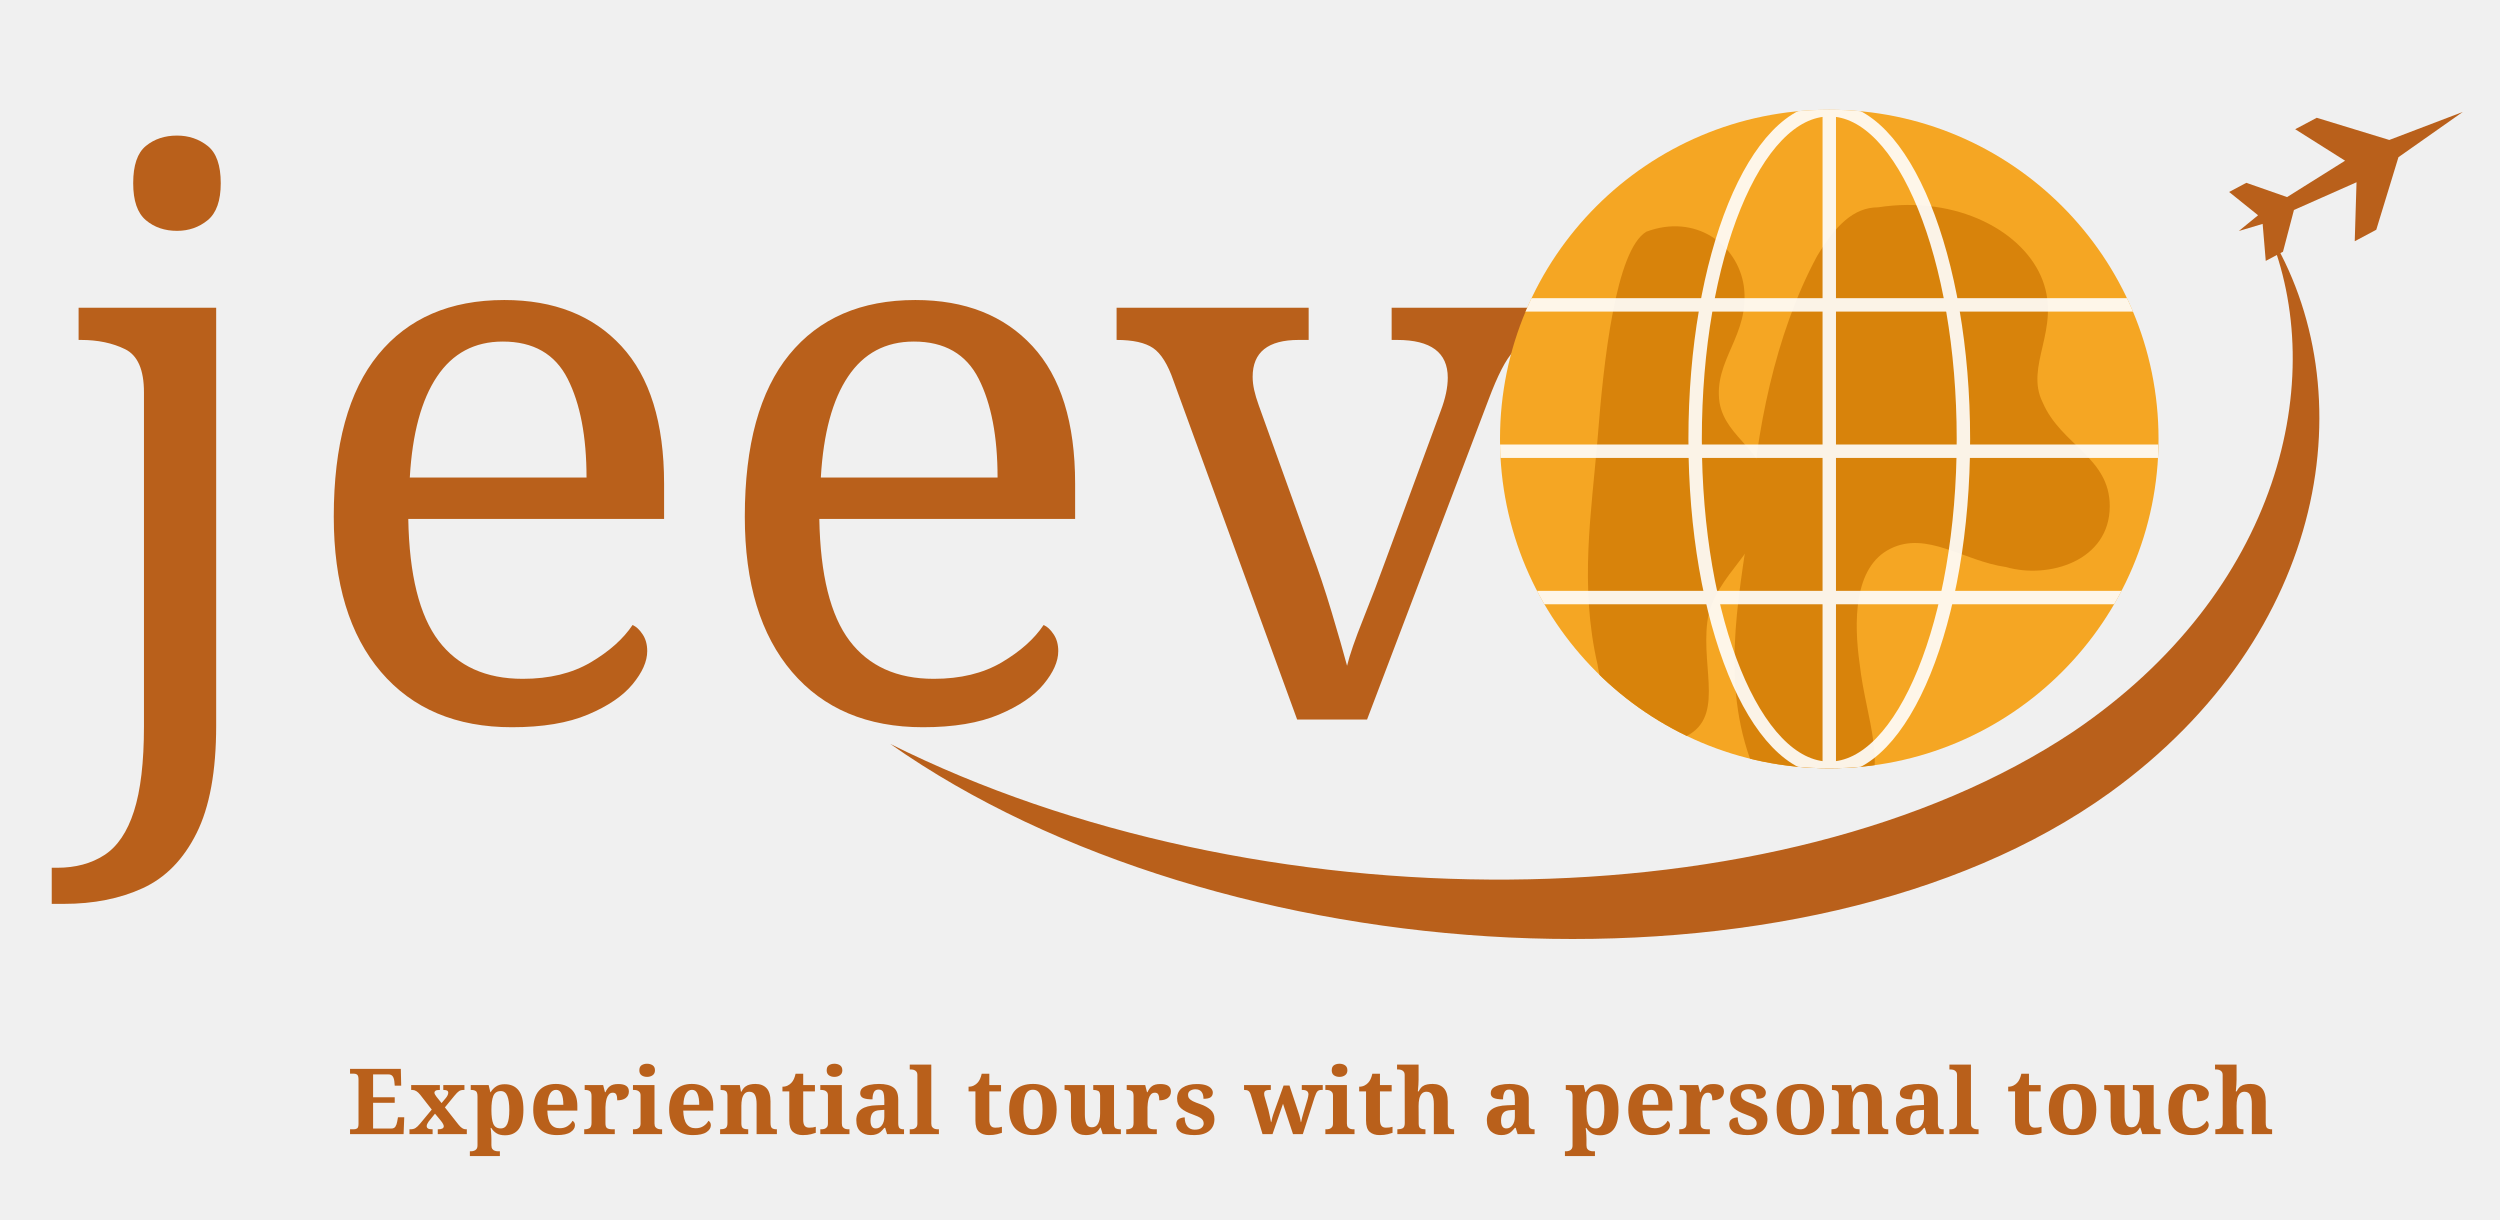
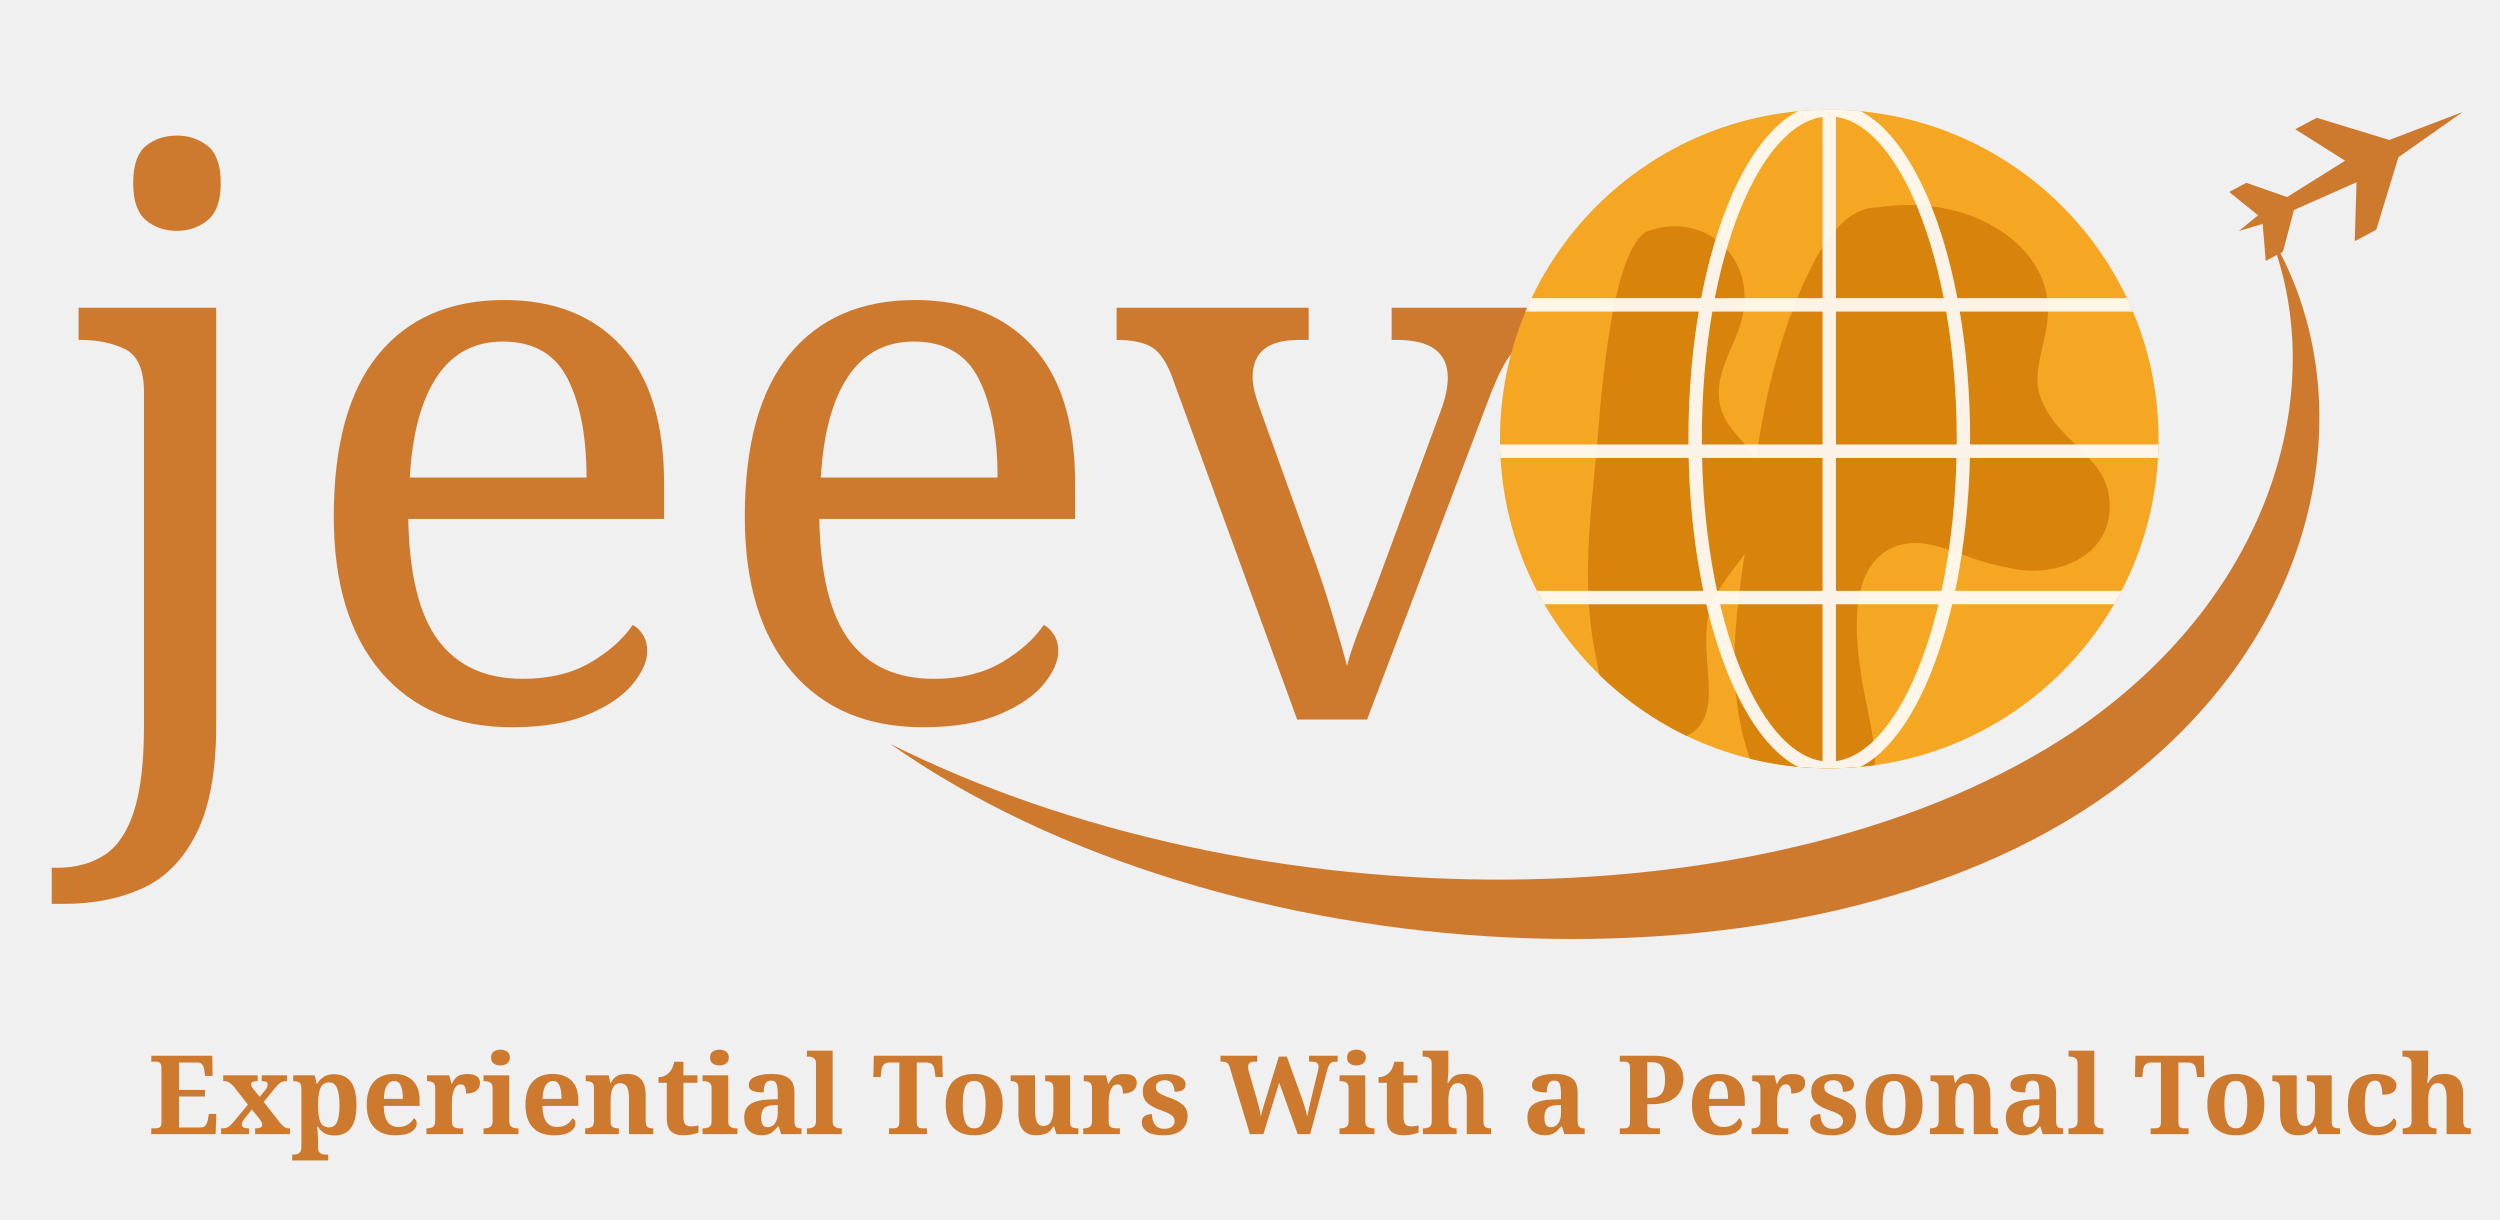
<svg xmlns="http://www.w3.org/2000/svg" viewBox="0 0 410 200" class="jv-logo" role="img" aria-label="Jeevo Tours and Travels">
  <g class="jv-logo__word">
-     <text x="10" y="118" font-family="'Playfair Display', Didot, 'Bodoni 72', Georgia, serif" font-size="126" fill="#B9601B">jeev</text>
+     <text x="10" y="118" font-family="'Playfair Display', Didot, 'Bodoni 72', Georgia, serif" font-size="126" fill="#CE7A2E">jeev</text>
  </g>
  <g class="jv-logo__globe" transform="translate(300,72)">
    <circle cx="0" cy="0" r="54" fill="#F5A623" />
    <clipPath id="jvLogoClip">
      <circle cx="0" cy="0" r="54" />
    </clipPath>
    <g clip-path="url(#jvLogoClip)">
      <g class="jv-spin">
        <g fill="#D8830B">
          <path d="M-30-34c8-3 15 2 16 9 1 8-5 12-4 19 1 6 8 8 8 15 0 9-9 13-10 21                  -1 8 3 16-4 19-7 3-13-5-14-12-3-13-1-25 0-37 1-13 3-31 8-34Z" />
          <path d="M8-38c13-2 24 4 27 12 3 8-3 14 0 20 3 7 11 9 11 17 0 9-10 12-17 10                  -7-1-13-6-19-3-6 3-6 12-5 19 1 9 5 17 0 24-6 6-15 1-17-6                  -6-14-3-28-1-42 1-14 4-30 11-43 3-5 6-8 10-8Z" />
        </g>
        <g stroke="#FFFFFF" stroke-width="2.2" fill="none" opacity=".9">
          <path d="M-52-22 H52" />
          <path d="M-54 2 H54" />
          <path d="M-50 26 H50" />
          <ellipse cx="0" cy="0" rx="22" ry="54" />
          <line x1="0" y1="-54" x2="0" y2="54" />
        </g>
      </g>
    </g>
  </g>
  <g class="jv-logo__swoosh">
-     <path fill="#B9601B" d="M 146 122 C 206 152, 292 152, 340 120       C 374 97, 382 62, 372 38 C 388 64, 382 104, 346 130 C 296 166, 200 160, 146 122 Z" />
+     <path fill="#CE7A2E" d="M 146 122 C 206 152, 292 152, 340 120       C 374 97, 382 62, 372 38 C 388 64, 382 104, 346 130 C 296 166, 200 160, 146 122 Z" />
    <g transform="translate(382,30) rotate(-28) scale(0.40)">
-       <path fill="#B9601B" d="M 62 0 L 30 -4 L 8 -26 L -2 -26 L 10 -5 L -18 -3 L -30 -16             L -38 -16 L -32 -2 L -42 0 L -32 2 L -38 16 L -30 16 L -18 3 L 10 5             L -2 26 L 8 26 L 30 4 Z" />
+       <path fill="#CE7A2E" d="M 62 0 L 30 -4 L 8 -26 L -2 -26 L 10 -5 L -18 -3 L -30 -16             L -38 -16 L -32 -2 L -42 0 L -32 2 L -38 16 L -30 16 L -18 3 L 10 5             L -2 26 L 8 26 L 30 4 Z" />
    </g>
  </g>
  <g class="jv-logo__tag">
-     <text x="215" y="186" text-anchor="middle" font-family="'Martel', 'Mukta', Georgia, serif" font-size="15" font-weight="600" fill="#B9601B" letter-spacing="0.2">Experiential tours with a personal touch</text>
+     <text x="215" y="186" text-anchor="middle" font-family="'Martel', 'Mukta', Georgia, serif" font-size="18" font-weight="700" fill="#CE7A2E" letter-spacing="0">Experiential Tours With a Personal Touch</text>
  </g>
</svg>
